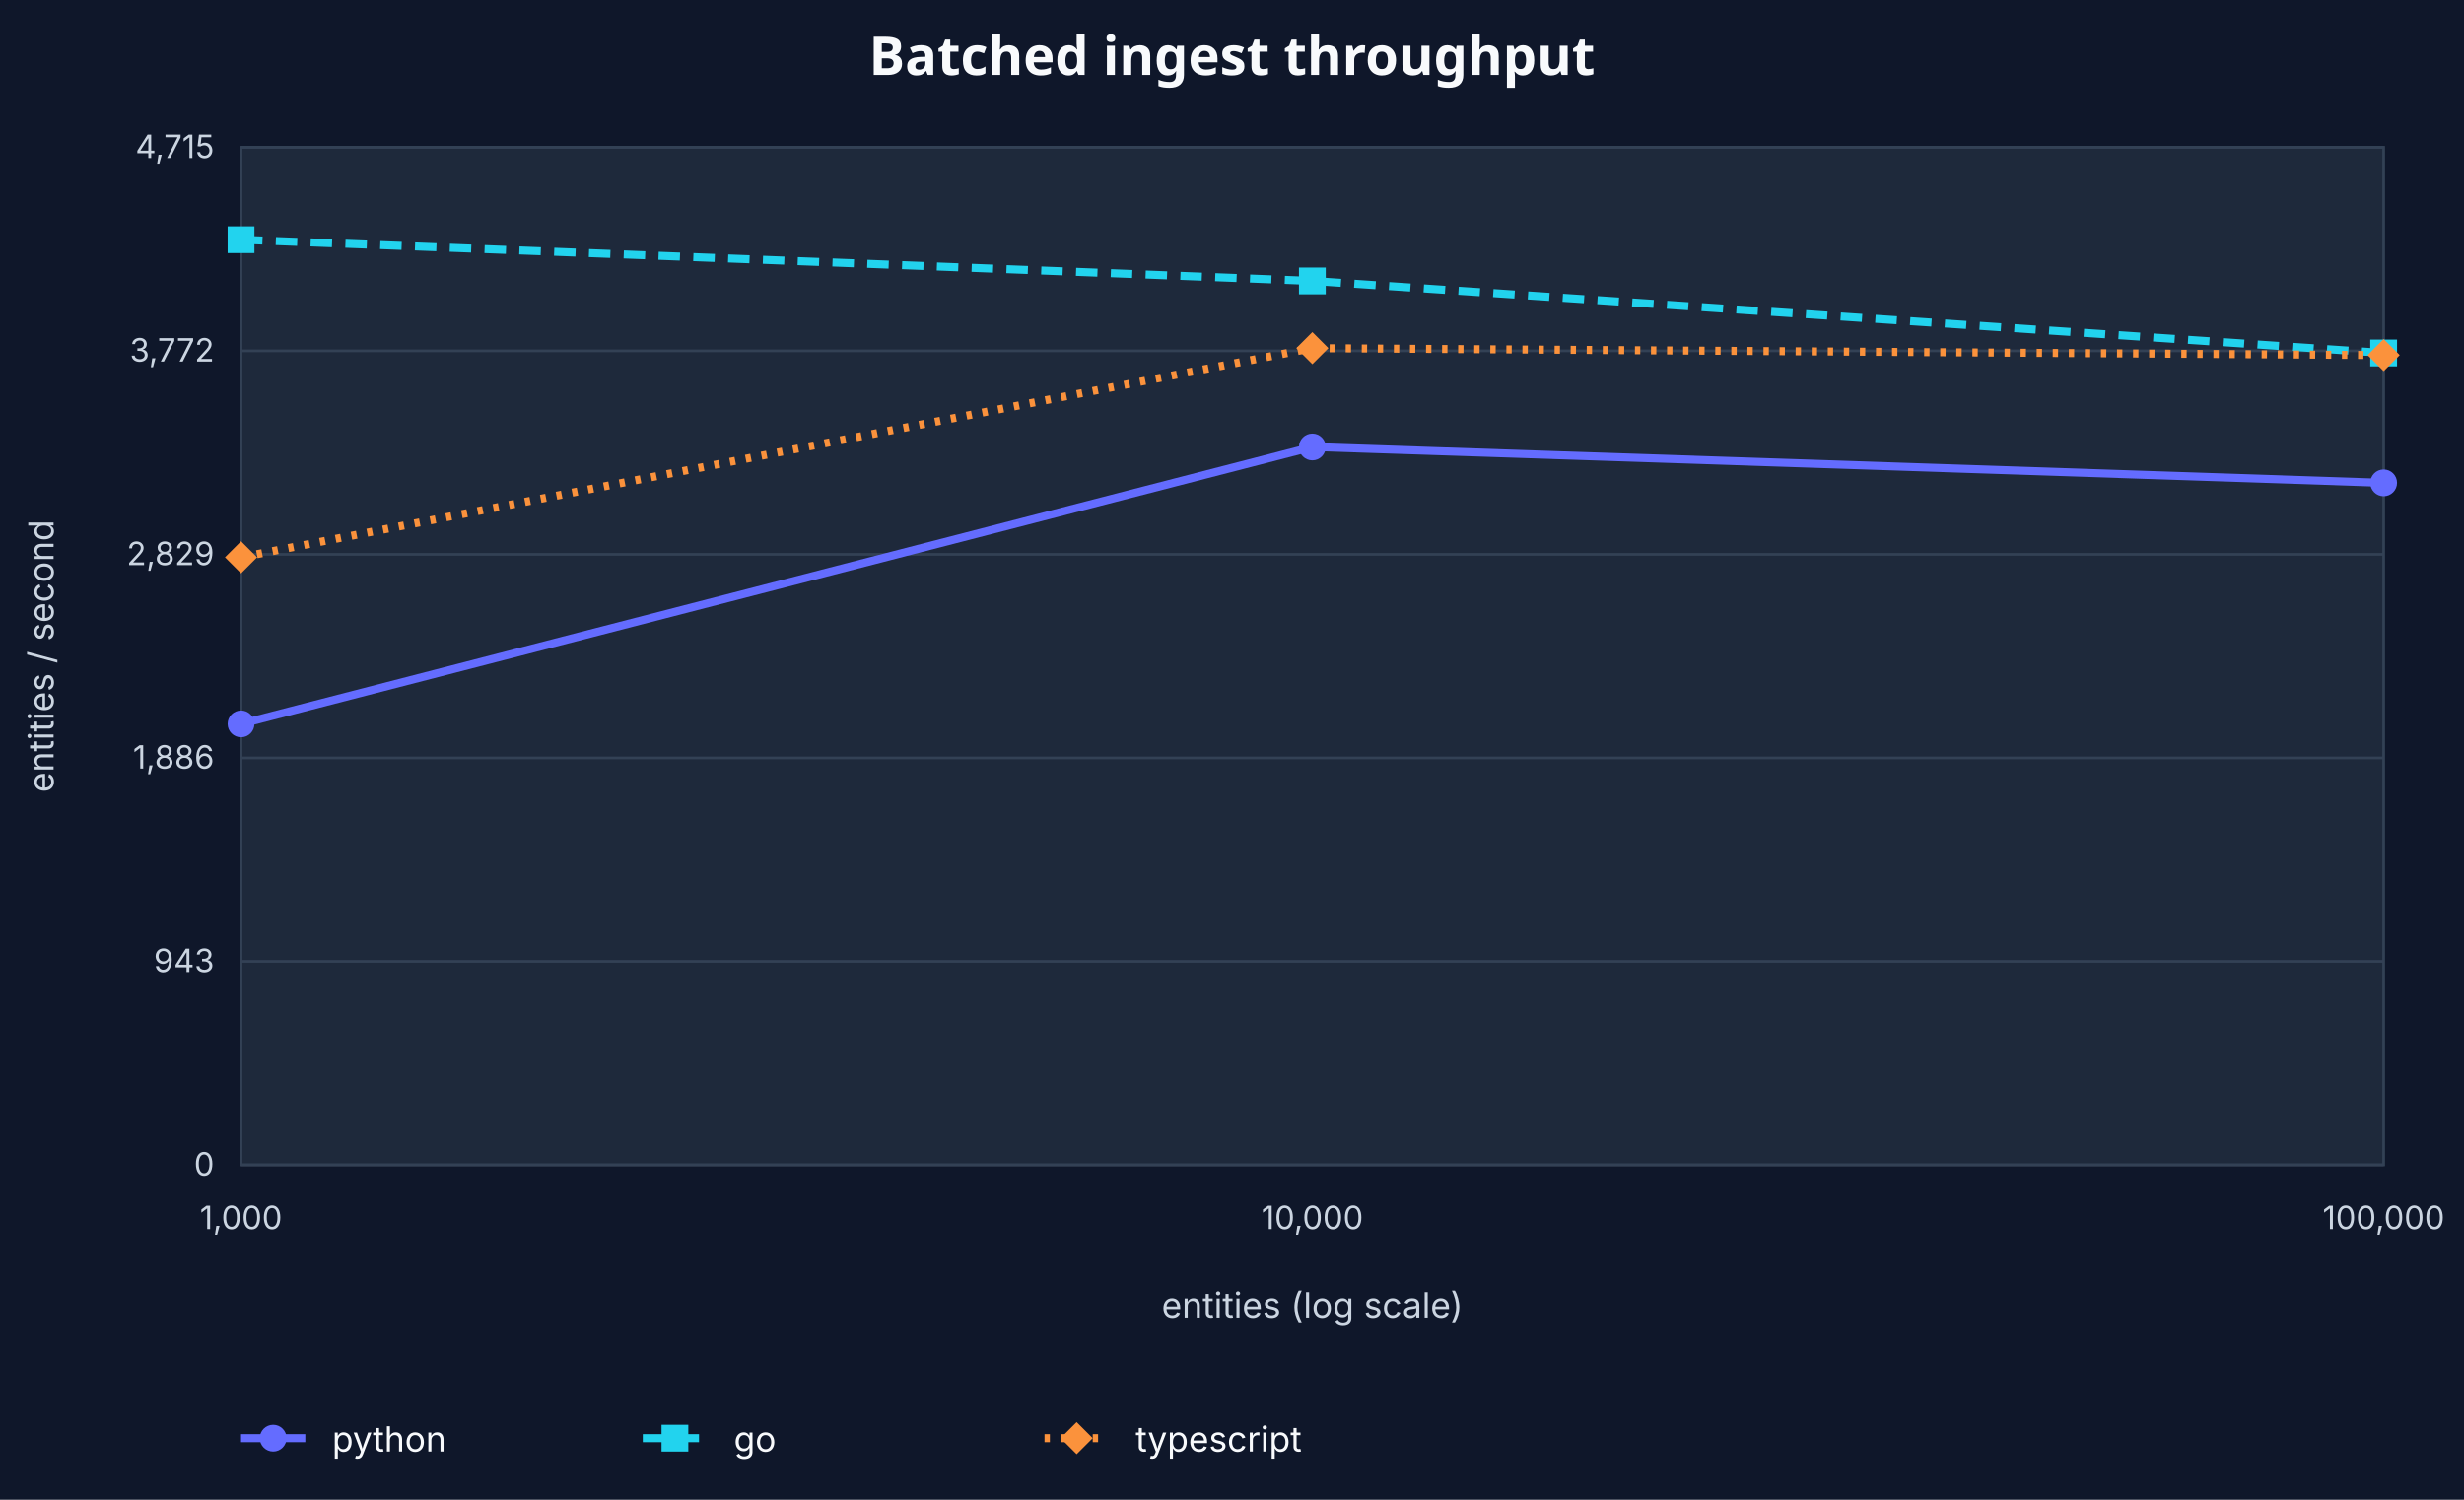
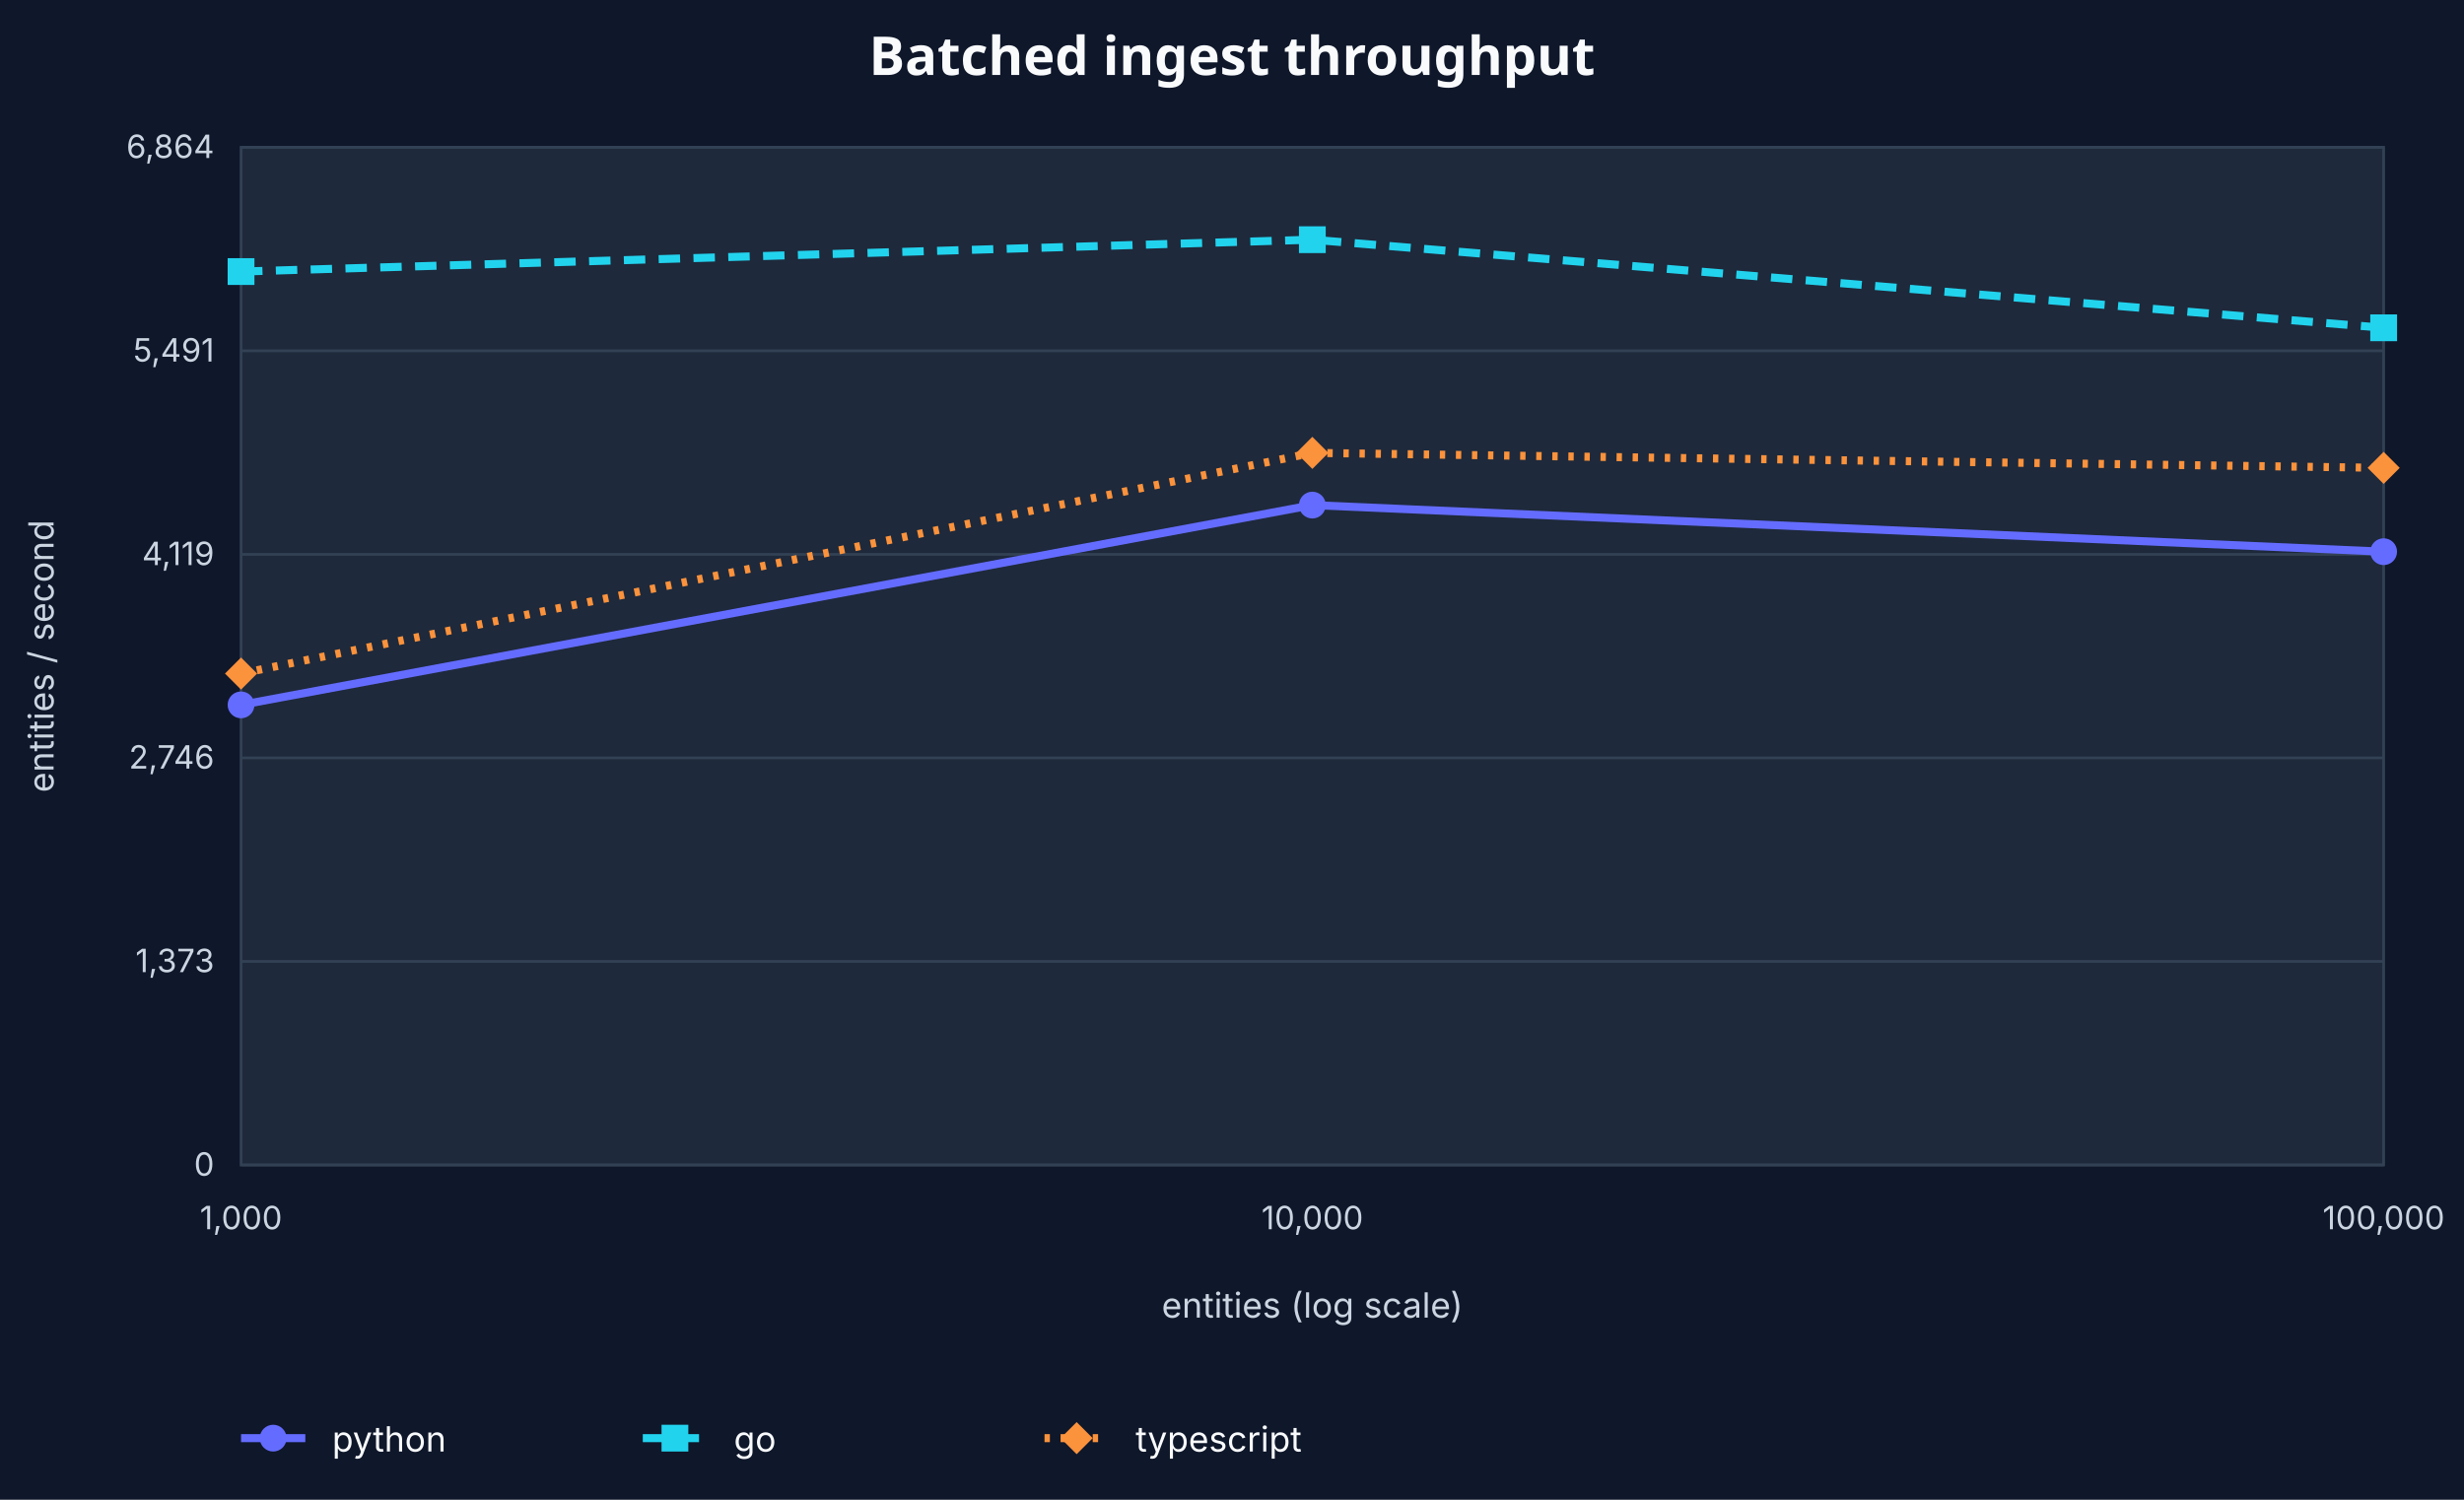
<svg xmlns="http://www.w3.org/2000/svg" role="img" aria-labelledby="chart-title chart-description" viewBox="0 0 920 560">
  <rect width="920" height="560" fill="#0F172A" />
  <rect x="90" y="55" width="800" height="380" fill="#1E293B" stroke="#334155" />
  <text x="460.0" y="28" text-anchor="middle" font-family="'Outfit Variable', Outfit, sans-serif" font-size="20" font-weight="600" fill="#F8FAFC">Batched ingest throughput</text>
  <line x1="90" y1="435.0" x2="890" y2="435.0" stroke="#334155" />
  <text x="80" y="439.0" text-anchor="end" font-family="'Inter Variable', Inter, sans-serif" font-size="12" fill="#CBD5E1">0</text>
  <line x1="90" y1="359.0" x2="890" y2="359.0" stroke="#334155" />
-   <text x="80" y="363.0" text-anchor="end" font-family="'Inter Variable', Inter, sans-serif" font-size="12" fill="#CBD5E1">943</text>
+   <text x="80" y="363.0" text-anchor="end" font-family="'Inter Variable', Inter, sans-serif" font-size="12" fill="#CBD5E1">1,373</text>
  <line x1="90" y1="283.0" x2="890" y2="283.0" stroke="#334155" />
-   <text x="80" y="287.0" text-anchor="end" font-family="'Inter Variable', Inter, sans-serif" font-size="12" fill="#CBD5E1">1,886</text>
+   <text x="80" y="287.0" text-anchor="end" font-family="'Inter Variable', Inter, sans-serif" font-size="12" fill="#CBD5E1">2,746</text>
  <line x1="90" y1="207.0" x2="890" y2="207.0" stroke="#334155" />
-   <text x="80" y="211.0" text-anchor="end" font-family="'Inter Variable', Inter, sans-serif" font-size="12" fill="#CBD5E1">2,829</text>
+   <text x="80" y="211.0" text-anchor="end" font-family="'Inter Variable', Inter, sans-serif" font-size="12" fill="#CBD5E1">4,119</text>
  <line x1="90" y1="131.0" x2="890" y2="131.0" stroke="#334155" />
-   <text x="80" y="135.0" text-anchor="end" font-family="'Inter Variable', Inter, sans-serif" font-size="12" fill="#CBD5E1">3,772</text>
+   <text x="80" y="135.0" text-anchor="end" font-family="'Inter Variable', Inter, sans-serif" font-size="12" fill="#CBD5E1">5,491</text>
  <line x1="90" y1="55.0" x2="890" y2="55.0" stroke="#334155" />
-   <text x="80" y="59.0" text-anchor="end" font-family="'Inter Variable', Inter, sans-serif" font-size="12" fill="#CBD5E1">4,715</text>
-   <polyline points="90.0,270.3 490.0,166.9 890.0,180.3" fill="none" stroke="#646CFF" stroke-width="3" />
-   <circle cx="90.0" cy="270.3" r="5" fill="#646CFF" />
-   <circle cx="490.0" cy="166.9" r="5" fill="#646CFF" />
-   <circle cx="890.0" cy="180.3" r="5" fill="#646CFF" />
-   <polyline points="90.0,89.5 490.0,104.9 890.0,131.8" fill="none" stroke="#22D3EE" stroke-width="3" stroke-dasharray="8 5" />
-   <rect x="85.0" y="84.5" width="10" height="10" fill="#22D3EE" />
-   <rect x="485.0" y="99.9" width="10" height="10" fill="#22D3EE" />
-   <rect x="885.0" y="126.8" width="10" height="10" fill="#22D3EE" />
-   <polyline points="90.0,208.1 490.0,130.0 890.0,132.6" fill="none" stroke="#FB923C" stroke-width="3" stroke-dasharray="2 4" />
-   <path d="M 90.0 202.1 L 96.0 208.1 L 90.0 214.1 L 84.0 208.1 Z" fill="#FB923C" />
-   <path d="M 490.0 124.0 L 496.0 130.0 L 490.0 136.0 L 484.0 130.0 Z" fill="#FB923C" />
-   <path d="M 890.0 126.6 L 896.0 132.6 L 890.0 138.6 L 884.0 132.6 Z" fill="#FB923C" />
+   <text x="80" y="59.0" text-anchor="end" font-family="'Inter Variable', Inter, sans-serif" font-size="12" fill="#CBD5E1">6,864</text>
+   <polyline points="90.0,263.2 490.0,188.6 890.0,206.0" fill="none" stroke="#646CFF" stroke-width="3" />
+   <circle cx="90.0" cy="263.2" r="5" fill="#646CFF" />
+   <circle cx="490.0" cy="188.6" r="5" fill="#646CFF" />
+   <circle cx="890.0" cy="206.0" r="5" fill="#646CFF" />
+   <polyline points="90.0,101.4 490.0,89.5 890.0,122.4" fill="none" stroke="#22D3EE" stroke-width="3" stroke-dasharray="8 5" />
+   <rect x="85.0" y="96.4" width="10" height="10" fill="#22D3EE" />
+   <rect x="485.0" y="84.5" width="10" height="10" fill="#22D3EE" />
+   <rect x="885.0" y="117.4" width="10" height="10" fill="#22D3EE" />
+   <polyline points="90.0,251.5 490.0,169.1 890.0,174.7" fill="none" stroke="#FB923C" stroke-width="3" stroke-dasharray="2 4" />
+   <path d="M 90.0 245.5 L 96.0 251.5 L 90.0 257.5 L 84.0 251.5 Z" fill="#FB923C" />
+   <path d="M 490.0 163.1 L 496.0 169.1 L 490.0 175.1 L 484.0 169.1 Z" fill="#FB923C" />
+   <path d="M 890.0 168.7 L 896.0 174.7 L 890.0 180.7 L 884.0 174.7 Z" fill="#FB923C" />
  <text x="90.0" y="459" text-anchor="middle" font-family="'Inter Variable', Inter, sans-serif" font-size="12" fill="#CBD5E1">1,000</text>
  <text x="490.0" y="459" text-anchor="middle" font-family="'Inter Variable', Inter, sans-serif" font-size="12" fill="#CBD5E1">10,000</text>
  <text x="890.0" y="459" text-anchor="middle" font-family="'Inter Variable', Inter, sans-serif" font-size="12" fill="#CBD5E1">100,000</text>
  <line x1="90" y1="537" x2="114" y2="537" stroke="#646CFF" stroke-width="3" />
  <circle cx="102.0" cy="537.0" r="5" fill="#646CFF" />
  <text x="124" y="542" font-family="'Inter Variable', Inter, sans-serif" font-size="13" fill="#F8FAFC">python</text>
  <line x1="240" y1="537" x2="264" y2="537" stroke="#22D3EE" stroke-width="3" stroke-dasharray="8 5" />
  <rect x="247.0" y="532.0" width="10" height="10" fill="#22D3EE" />
  <text x="274" y="542" font-family="'Inter Variable', Inter, sans-serif" font-size="13" fill="#F8FAFC">go</text>
  <line x1="390" y1="537" x2="414" y2="537" stroke="#FB923C" stroke-width="3" stroke-dasharray="2 4" />
  <path d="M 402.0 531.0 L 408.0 537.0 L 402.0 543.0 L 396.0 537.0 Z" fill="#FB923C" />
  <text x="424" y="542" font-family="'Inter Variable', Inter, sans-serif" font-size="13" fill="#F8FAFC">typescript</text>
  <text x="490.0" y="492" text-anchor="middle" font-family="'Inter Variable', Inter, sans-serif" font-size="13" fill="#CBD5E1">entities (log scale)</text>
  <text x="20" y="245.0" transform="rotate(-90 20 245.0)" text-anchor="middle" font-family="'Inter Variable', Inter, sans-serif" font-size="13" fill="#CBD5E1">entities / second</text>
</svg>
